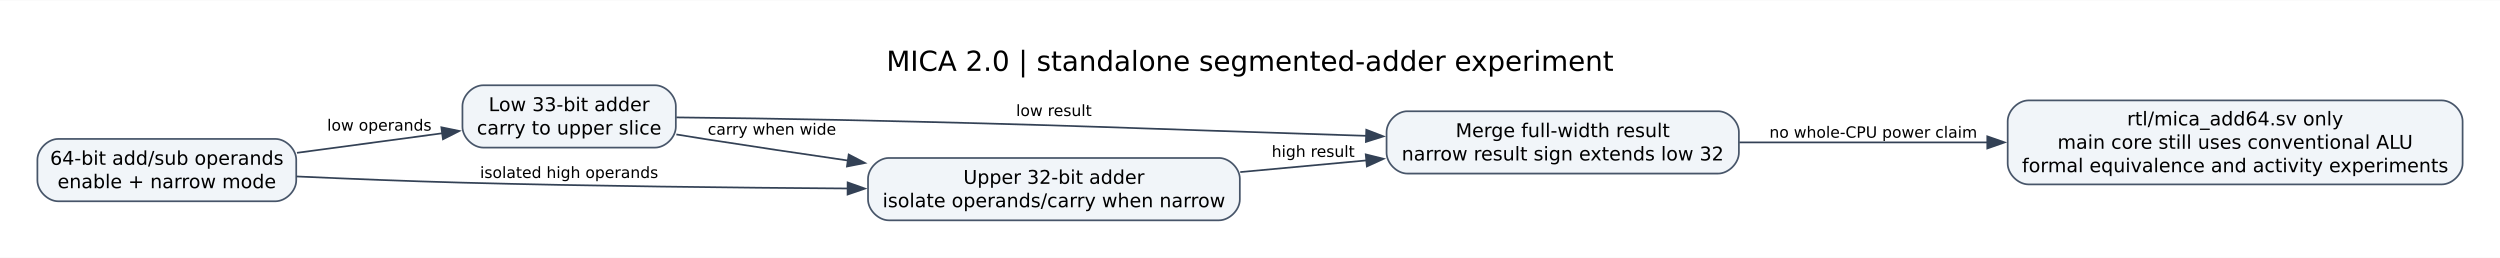
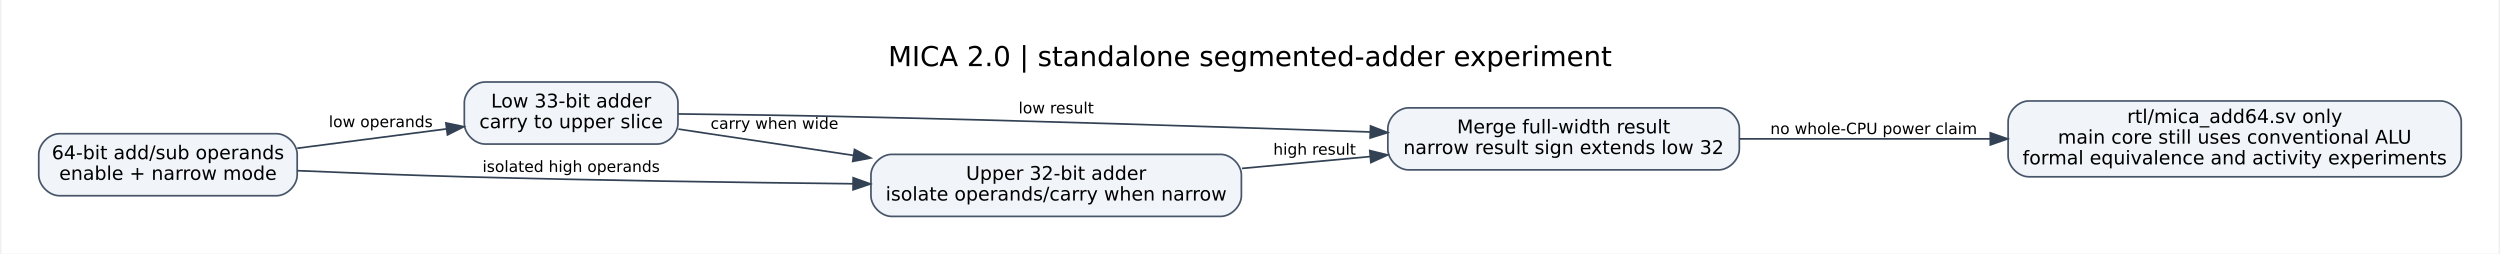
- <svg xmlns="http://www.w3.org/2000/svg" width="1444pt" height="149pt" viewBox="0.00 0.00 1443.95 148.70">
-   <g id="graph0" class="graph" transform="scale(1 1) rotate(0) translate(21.6 127.1)">
-     <polygon fill="white" stroke="none" points="-21.6,21.6 -21.6,-127.1 1422.35,-127.1 1422.35,21.6 -21.6,21.6" />
-     <text text-anchor="middle" x="700.38" y="-86.3" font-family="DejaVu Sans" font-size="16.00">MICA 2.0 | standalone segmented-adder experiment</text>
+ <svg xmlns="http://www.w3.org/2000/svg" width="1449pt" height="147pt" viewBox="0.00 0.00 1449.20 147.20">
+   <g id="graph0" class="graph" transform="scale(1 1) rotate(0) translate(21.6 125.6)">
+     <polygon fill="white" stroke="transparent" points="-21.6,21.6 -21.6,-125.6 1427.6,-125.6 1427.6,21.6 -21.6,21.6" />
+     <text text-anchor="middle" x="703" y="-87.2" font-family="DejaVu Sans" font-size="16.00">MICA 2.0 | standalone segmented-adder experiment</text>
    <g id="node1" class="node">
-       <path fill="#f1f5f9" stroke="#475569" d="M137.5,-47C137.5,-47 12,-47 12,-47 6,-47 0,-41 0,-35 0,-35 0,-23 0,-23 0,-17 6,-11 12,-11 12,-11 137.5,-11 137.5,-11 143.5,-11 149.5,-17 149.5,-23 149.5,-23 149.5,-35 149.5,-35 149.5,-41 143.5,-47 137.5,-47" />
-       <text text-anchor="middle" x="74.75" y="-32.05" font-family="DejaVu Sans" font-size="11.00">64-bit add/sub operands</text>
-       <text text-anchor="middle" x="74.75" y="-18.55" font-family="DejaVu Sans" font-size="11.00">enable + narrow mode</text>
+       <path fill="#f1f5f9" stroke="#475569" d="M138,-48C138,-48 12,-48 12,-48 6,-48 0,-42 0,-36 0,-36 0,-24 0,-24 0,-18 6,-12 12,-12 12,-12 138,-12 138,-12 144,-12 150,-18 150,-24 150,-24 150,-36 150,-36 150,-42 144,-48 138,-48" />
+       <text text-anchor="middle" x="75" y="-33.2" font-family="DejaVu Sans" font-size="11.00">64-bit add/sub operands</text>
+       <text text-anchor="middle" x="75" y="-21.2" font-family="DejaVu Sans" font-size="11.00">enable + narrow mode</text>
    </g>
    <g id="node2" class="node">
-       <path fill="#f1f5f9" stroke="#475569" d="M356.75,-78C356.75,-78 257.5,-78 257.5,-78 251.5,-78 245.5,-72 245.5,-66 245.5,-66 245.5,-54 245.5,-54 245.5,-48 251.5,-42 257.5,-42 257.5,-42 356.75,-42 356.75,-42 362.75,-42 368.75,-48 368.75,-54 368.75,-54 368.75,-66 368.75,-66 368.75,-72 362.75,-78 356.75,-78" />
-       <text text-anchor="middle" x="307.12" y="-63.05" font-family="DejaVu Sans" font-size="11.00">Low 33-bit adder</text>
-       <text text-anchor="middle" x="307.12" y="-49.55" font-family="DejaVu Sans" font-size="11.00">carry to upper slice</text>
+       <path fill="#f1f5f9" stroke="#475569" d="M359,-78C359,-78 259,-78 259,-78 253,-78 247,-72 247,-66 247,-66 247,-54 247,-54 247,-48 253,-42 259,-42 259,-42 359,-42 359,-42 365,-42 371,-48 371,-54 371,-54 371,-66 371,-66 371,-72 365,-78 359,-78" />
+       <text text-anchor="middle" x="309" y="-63.2" font-family="DejaVu Sans" font-size="11.00">Low 33-bit adder</text>
+       <text text-anchor="middle" x="309" y="-51.2" font-family="DejaVu Sans" font-size="11.00">carry to upper slice</text>
    </g>
    <g id="edge1" class="edge">
-       <path fill="none" stroke="#334155" d="M149.91,-38.98C176.84,-42.6 207.22,-46.69 233.97,-50.29" />
-       <polygon fill="#334155" stroke="#334155" points="233.32,-53.73 243.7,-51.6 234.25,-46.8 233.32,-53.73" />
-       <text text-anchor="middle" x="197.5" y="-51.79" font-family="DejaVu Sans" font-size="9.00">low operands</text>
+       <path fill="none" stroke="#334155" d="M150.04,-39.57C177.8,-43.16 209.26,-47.23 236.75,-50.79" />
+       <polygon fill="#334155" stroke="#334155" points="236.32,-54.26 246.69,-52.07 237.22,-47.32 236.32,-54.26" />
+       <text text-anchor="middle" x="198.5" y="-51.8" font-family="DejaVu Sans" font-size="9.00">low operands</text>
    </g>
    <g id="node3" class="node">
-       <path fill="#f1f5f9" stroke="#475569" d="M682.5,-36C682.5,-36 491.75,-36 491.75,-36 485.75,-36 479.75,-30 479.75,-24 479.75,-24 479.75,-12 479.75,-12 479.75,-6 485.75,0 491.75,0 491.75,0 682.5,0 682.5,0 688.5,0 694.5,-6 694.5,-12 694.5,-12 694.5,-24 694.5,-24 694.5,-30 688.5,-36 682.5,-36" />
-       <text text-anchor="middle" x="587.12" y="-21.05" font-family="DejaVu Sans" font-size="11.00">Upper 32-bit adder</text>
-       <text text-anchor="middle" x="587.12" y="-7.55" font-family="DejaVu Sans" font-size="11.00">isolate operands/carry when narrow</text>
+       <path fill="#f1f5f9" stroke="#475569" d="M686,-36C686,-36 495,-36 495,-36 489,-36 483,-30 483,-24 483,-24 483,-12 483,-12 483,-6 489,0 495,0 495,0 686,0 686,0 692,0 698,-6 698,-12 698,-12 698,-24 698,-24 698,-30 692,-36 686,-36" />
+       <text text-anchor="middle" x="590.5" y="-21.2" font-family="DejaVu Sans" font-size="11.00">Upper 32-bit adder</text>
+       <text text-anchor="middle" x="590.5" y="-9.2" font-family="DejaVu Sans" font-size="11.00">isolate operands/carry when narrow</text>
    </g>
    <g id="edge2" class="edge">
-       <path fill="none" stroke="#334155" d="M149.68,-25.33C179.44,-23.99 214.1,-22.59 245.5,-21.75 319.55,-19.76 402.68,-18.82 468.28,-18.38" />
-       <polygon fill="#334155" stroke="#334155" points="467.99,-21.88 477.97,-18.32 467.95,-14.88 467.99,-21.88" />
-       <text text-anchor="middle" x="307.12" y="-24.45" font-family="DejaVu Sans" font-size="9.00">isolated high operands</text>
+       <path fill="none" stroke="#334155" d="M150.05,-26.54C180.13,-25.25 215.22,-23.88 247,-23 322.06,-20.92 406.4,-19.67 472.6,-18.95" />
+       <polygon fill="#334155" stroke="#334155" points="472.69,-22.44 482.65,-18.84 472.62,-15.45 472.69,-22.44" />
+       <text text-anchor="middle" x="309" y="-25.8" font-family="DejaVu Sans" font-size="9.00">isolated high operands</text>
    </g>
    <g id="edge3" class="edge">
-       <path fill="none" stroke="#334155" d="M369.05,-49.59C375.03,-48.61 381.01,-47.65 386.75,-46.75 413.05,-42.64 441.34,-38.43 468.11,-34.54" />
-       <polygon fill="#334155" stroke="#334155" points="468.59,-38.01 477.98,-33.12 467.58,-31.08 468.59,-38.01" />
-       <text text-anchor="middle" x="424.25" y="-49.45" font-family="DejaVu Sans" font-size="9.00">carry when wide</text>
+       <path fill="none" stroke="#334155" d="M371.24,-50.68C377.24,-49.78 383.24,-48.87 389,-48 416.12,-43.91 445.31,-39.53 472.8,-35.42" />
+       <polygon fill="#334155" stroke="#334155" points="473.47,-38.86 482.84,-33.91 472.43,-31.93 473.47,-38.86" />
+       <text text-anchor="middle" x="427" y="-50.8" font-family="DejaVu Sans" font-size="9.00">carry when wide</text>
    </g>
    <g id="node4" class="node">
-       <path fill="#f1f5f9" stroke="#475569" d="M970.75,-63C970.75,-63 791.25,-63 791.25,-63 785.25,-63 779.25,-57 779.25,-51 779.25,-51 779.25,-39 779.25,-39 779.25,-33 785.25,-27 791.25,-27 791.25,-27 970.75,-27 970.75,-27 976.75,-27 982.75,-33 982.75,-39 982.75,-39 982.75,-51 982.75,-51 982.75,-57 976.75,-63 970.75,-63" />
-       <text text-anchor="middle" x="881" y="-48.05" font-family="DejaVu Sans" font-size="11.00">Merge full-width result</text>
-       <text text-anchor="middle" x="881" y="-34.55" font-family="DejaVu Sans" font-size="11.00">narrow result sign extends low 32</text>
+       <path fill="#f1f5f9" stroke="#475569" d="M975,-63C975,-63 795,-63 795,-63 789,-63 783,-57 783,-51 783,-51 783,-39 783,-39 783,-33 789,-27 795,-27 795,-27 975,-27 975,-27 981,-27 987,-33 987,-39 987,-39 987,-51 987,-51 987,-57 981,-63 975,-63" />
+       <text text-anchor="middle" x="885" y="-48.2" font-family="DejaVu Sans" font-size="11.00">Merge full-width result</text>
+       <text text-anchor="middle" x="885" y="-36.2" font-family="DejaVu Sans" font-size="11.00">narrow result sign extends low 32</text>
    </g>
    <g id="edge4" class="edge">
-       <path fill="none" stroke="#334155" d="M369.06,-59.44C397.26,-59.13 431.22,-58.66 461.75,-58 594.89,-55.13 628.15,-53.24 761.25,-49 763.32,-48.93 765.42,-48.87 767.53,-48.8" />
-       <polygon fill="#334155" stroke="#334155" points="767.54,-52.3 777.43,-48.48 767.32,-45.3 767.54,-52.3" />
-       <text text-anchor="middle" x="587.12" y="-60.23" font-family="DejaVu Sans" font-size="9.00">low result</text>
+       <path fill="none" stroke="#334155" d="M371.11,-59.47C399.64,-59.15 434.06,-58.68 465,-58 569.35,-55.71 688.29,-51.9 772.72,-49" />
+       <polygon fill="#334155" stroke="#334155" points="772.97,-52.5 782.84,-48.65 772.72,-45.5 772.97,-52.5" />
+       <text text-anchor="middle" x="590.5" y="-59.8" font-family="DejaVu Sans" font-size="9.00">low result</text>
    </g>
    <g id="edge5" class="edge">
-       <path fill="none" stroke="#334155" d="M694.74,-27.86C718.5,-30.06 743.76,-32.4 767.74,-34.61" />
-       <polygon fill="#334155" stroke="#334155" points="767.23,-38.08 777.51,-35.52 767.88,-31.11 767.23,-38.08" />
-       <text text-anchor="middle" x="736.88" y="-36.62" font-family="DejaVu Sans" font-size="9.00">high result</text>
+       <path fill="none" stroke="#334155" d="M698.34,-27.86C722.58,-30.1 748.38,-32.48 772.8,-34.74" />
+       <polygon fill="#334155" stroke="#334155" points="772.53,-38.22 782.8,-35.66 773.17,-31.25 772.53,-38.22" />
+       <text text-anchor="middle" x="740.5" y="-35.8" font-family="DejaVu Sans" font-size="9.00">high result</text>
    </g>
    <g id="node5" class="node">
-       <path fill="#f1f5f9" stroke="#475569" d="M1388.75,-69.25C1388.75,-69.25 1150,-69.25 1150,-69.25 1144,-69.25 1138,-63.25 1138,-57.25 1138,-57.25 1138,-32.75 1138,-32.75 1138,-26.75 1144,-20.75 1150,-20.75 1150,-20.75 1388.75,-20.75 1388.75,-20.75 1394.75,-20.75 1400.75,-26.75 1400.75,-32.75 1400.75,-32.75 1400.75,-57.25 1400.75,-57.25 1400.75,-63.25 1394.75,-69.25 1388.75,-69.25" />
-       <text text-anchor="middle" x="1269.38" y="-54.8" font-family="DejaVu Sans" font-size="11.00">rtl/mica_add64.sv only</text>
-       <text text-anchor="middle" x="1269.38" y="-41.3" font-family="DejaVu Sans" font-size="11.00">main core still uses conventional ALU</text>
-       <text text-anchor="middle" x="1269.38" y="-27.8" font-family="DejaVu Sans" font-size="11.00">formal equivalence and activity experiments</text>
+       <path fill="#f1f5f9" stroke="#475569" d="M1394,-67C1394,-67 1155,-67 1155,-67 1149,-67 1143,-61 1143,-55 1143,-55 1143,-35 1143,-35 1143,-29 1149,-23 1155,-23 1155,-23 1394,-23 1394,-23 1400,-23 1406,-29 1406,-35 1406,-35 1406,-55 1406,-55 1406,-61 1400,-67 1394,-67" />
+       <text text-anchor="middle" x="1274.5" y="-54.2" font-family="DejaVu Sans" font-size="11.00">rtl/mica_add64.sv only</text>
+       <text text-anchor="middle" x="1274.5" y="-42.2" font-family="DejaVu Sans" font-size="11.00">main core still uses conventional ALU</text>
+       <text text-anchor="middle" x="1274.5" y="-30.2" font-family="DejaVu Sans" font-size="11.00">formal equivalence and activity experiments</text>
    </g>
    <g id="edge6" class="edge">
-       <path fill="none" stroke="#334155" d="M983.01,-45C1026.79,-45 1078.82,-45 1126.39,-45" />
-       <polygon fill="#334155" stroke="#334155" points="1126.22,-48.5 1136.22,-45 1126.22,-41.5 1126.22,-48.5" />
-       <text text-anchor="middle" x="1060.38" y="-47.7" font-family="DejaVu Sans" font-size="9.00">no whole-CPU power claim</text>
+       <path fill="none" stroke="#334155" d="M987.05,-45C1031.44,-45 1084.31,-45 1132.48,-45" />
+       <polygon fill="#334155" stroke="#334155" points="1132.68,-48.5 1142.68,-45 1132.68,-41.5 1132.68,-48.5" />
+       <text text-anchor="middle" x="1065" y="-47.8" font-family="DejaVu Sans" font-size="9.00">no whole-CPU power claim</text>
    </g>
  </g>
</svg>
